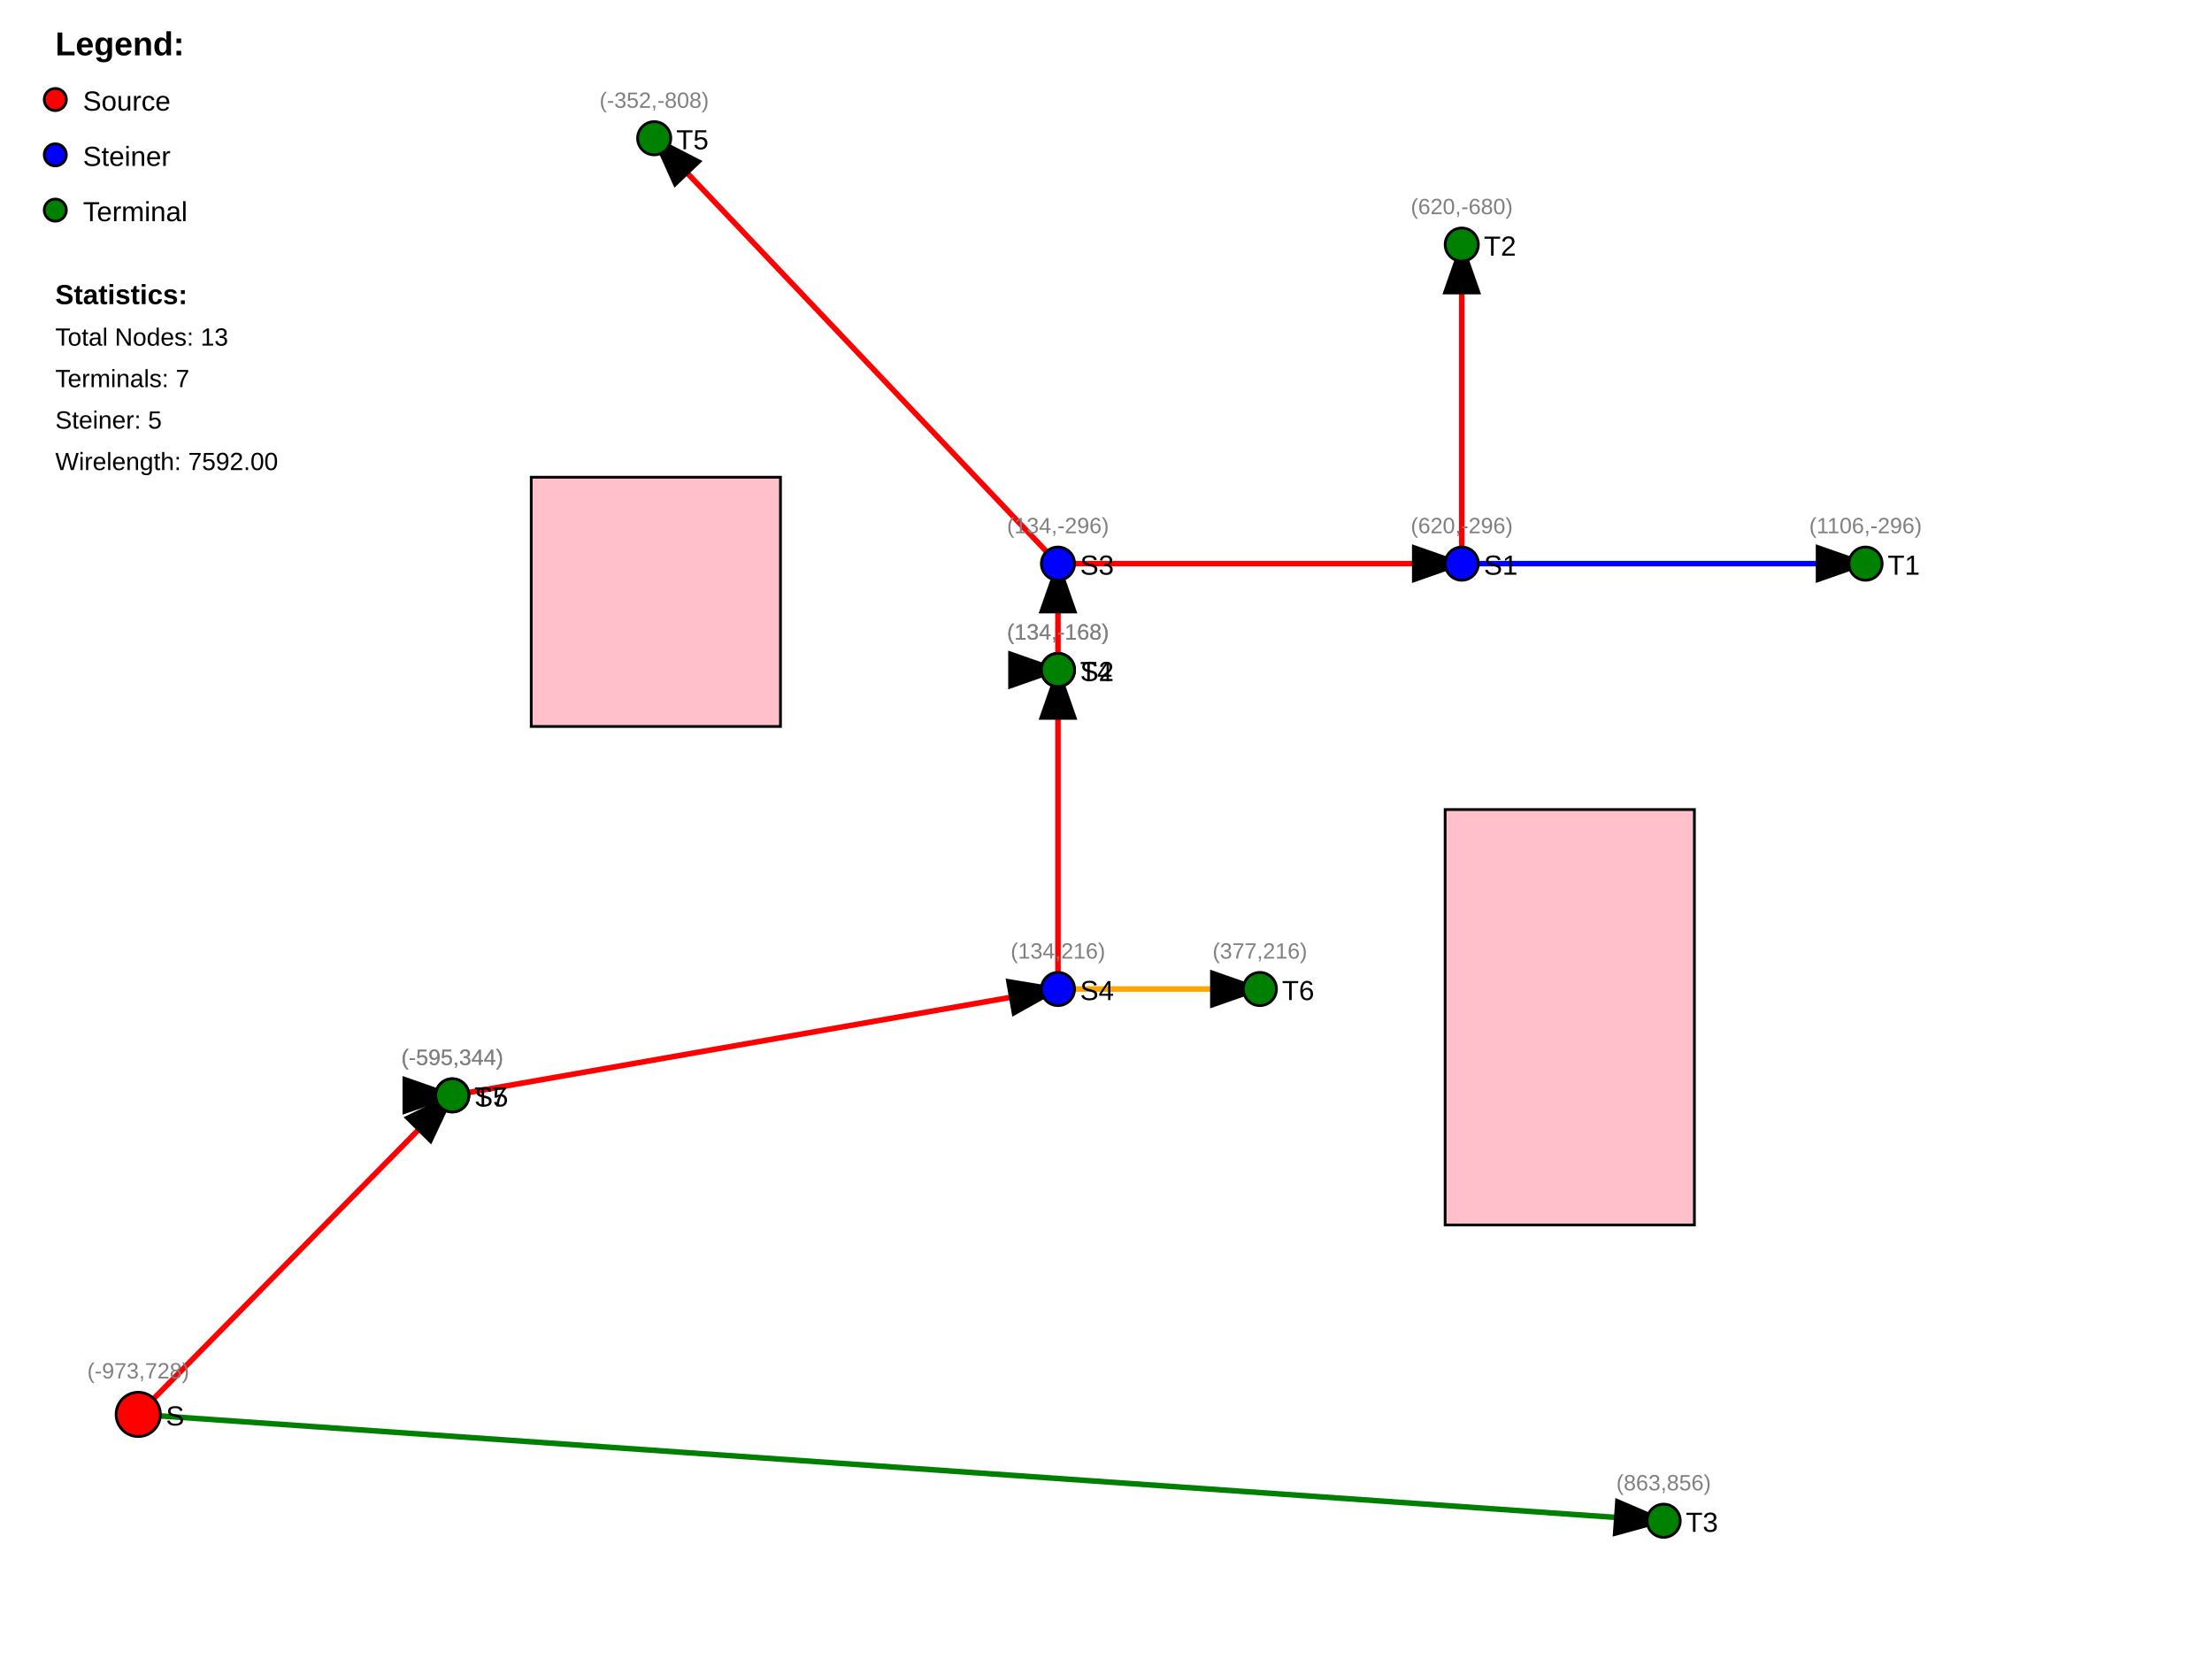
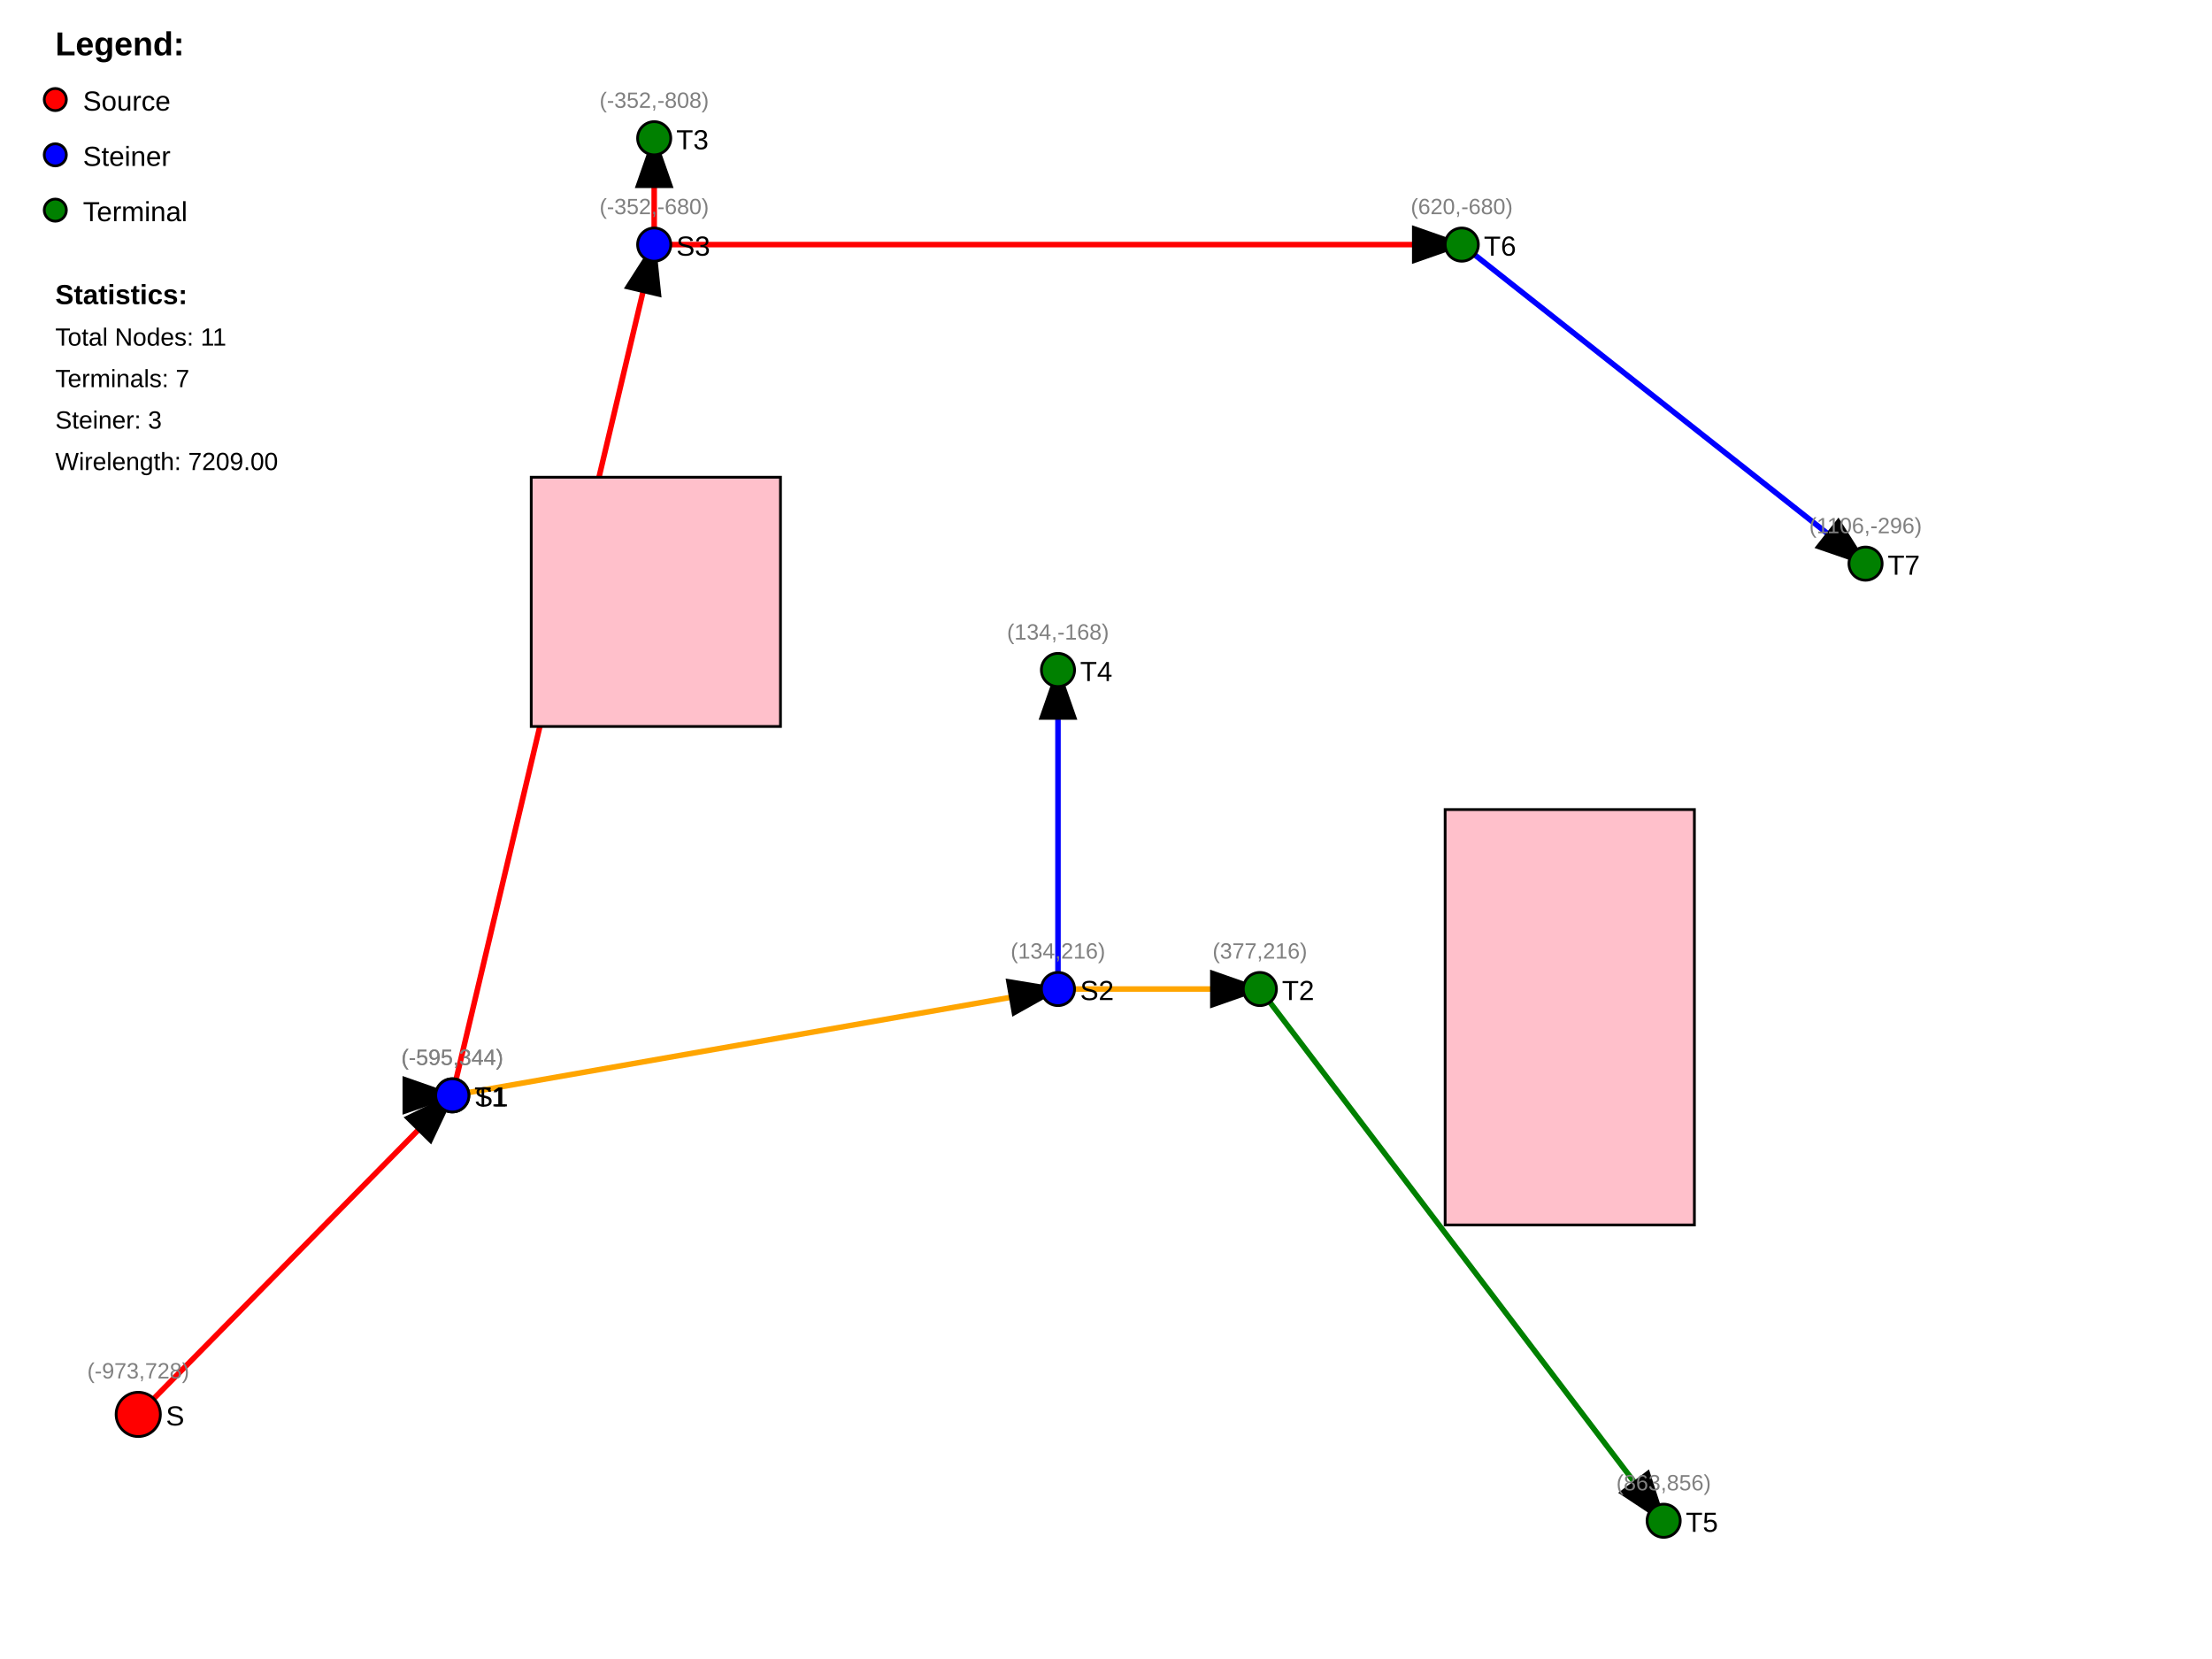
<svg xmlns="http://www.w3.org/2000/svg" width="800" height="600">
  <rect width="100%" height="100%" fill="white" />
  <defs>
    <marker id="arrowhead" markerWidth="10" markerHeight="7" refX="9" refY="3.5" orient="auto">
      <polygon points="0 0, 10 3.5, 0 7" fill="black" />
    </marker>
  </defs>
-   <line x1="50.0" y1="511.538" x2="601.683" y2="550.0" stroke="green" stroke-width="2" marker-end="url(#arrowhead)" />
  <line x1="50.0" y1="511.538" x2="163.582" y2="396.154" stroke="red" stroke-width="2" marker-end="url(#arrowhead)" />
-   <line x1="163.582" y1="396.154" x2="382.632" y2="357.692" stroke="red" stroke-width="2" marker-end="url(#arrowhead)" />
  <line x1="163.582" y1="396.154" x2="163.582" y2="396.154" stroke="orange" stroke-width="2" marker-end="url(#arrowhead)" />
-   <line x1="382.632" y1="357.692" x2="382.632" y2="242.308" stroke="red" stroke-width="2" marker-end="url(#arrowhead)" />
+   <line x1="163.582" y1="396.154" x2="236.599" y2="88.462" stroke="red" stroke-width="2" marker-end="url(#arrowhead)" />
+   <line x1="163.582" y1="396.154" x2="382.632" y2="357.692" stroke="orange" stroke-width="2" marker-end="url(#arrowhead)" />
  <line x1="382.632" y1="357.692" x2="455.649" y2="357.692" stroke="orange" stroke-width="2" marker-end="url(#arrowhead)" />
-   <line x1="382.632" y1="242.308" x2="382.632" y2="242.308" stroke="blue" stroke-width="2" marker-end="url(#arrowhead)" />
-   <line x1="382.632" y1="242.308" x2="382.632" y2="203.846" stroke="red" stroke-width="2" marker-end="url(#arrowhead)" />
-   <line x1="382.632" y1="203.846" x2="528.666" y2="203.846" stroke="red" stroke-width="2" marker-end="url(#arrowhead)" />
-   <line x1="382.632" y1="203.846" x2="236.599" y2="50.0" stroke="red" stroke-width="2" marker-end="url(#arrowhead)" />
-   <line x1="528.666" y1="203.846" x2="674.7" y2="203.846" stroke="blue" stroke-width="2" marker-end="url(#arrowhead)" />
-   <line x1="528.666" y1="203.846" x2="528.666" y2="88.462" stroke="red" stroke-width="2" marker-end="url(#arrowhead)" />
+   <line x1="382.632" y1="357.692" x2="382.632" y2="242.308" stroke="blue" stroke-width="2" marker-end="url(#arrowhead)" />
+   <line x1="455.649" y1="357.692" x2="601.683" y2="550.0" stroke="green" stroke-width="2" marker-end="url(#arrowhead)" />
+   <line x1="236.599" y1="88.462" x2="236.599" y2="50.0" stroke="red" stroke-width="2" marker-end="url(#arrowhead)" />
+   <line x1="236.599" y1="88.462" x2="528.666" y2="88.462" stroke="red" stroke-width="2" marker-end="url(#arrowhead)" />
+   <line x1="528.666" y1="88.462" x2="674.7" y2="203.846" stroke="blue" stroke-width="2" marker-end="url(#arrowhead)" />
  <circle cx="50.0" cy="511.538" r="8" fill="red" stroke="black" stroke-width="1" />
  <text x="60.0" y="515.538" font-family="Arial" font-size="10" fill="black">S</text>
  <text x="50.0" y="498.538" font-family="Arial" font-size="8" fill="gray" text-anchor="middle">(-973,728)</text>
-   <circle cx="674.7" cy="203.846" r="6" fill="green" stroke="black" stroke-width="1" />
-   <text x="682.7" y="207.846" font-family="Arial" font-size="10" fill="black">T1</text>
-   <text x="674.7" y="192.846" font-family="Arial" font-size="8" fill="gray" text-anchor="middle">(1106,-296)</text>
-   <circle cx="528.666" cy="203.846" r="6" fill="blue" stroke="black" stroke-width="1" />
-   <text x="536.666" y="207.846" font-family="Arial" font-size="10" fill="black">S1</text>
-   <text x="528.666" y="192.846" font-family="Arial" font-size="8" fill="gray" text-anchor="middle">(620,-296)</text>
-   <circle cx="528.666" cy="88.462" r="6" fill="green" stroke="black" stroke-width="1" />
-   <text x="536.666" y="92.462" font-family="Arial" font-size="10" fill="black">T2</text>
-   <text x="528.666" y="77.462" font-family="Arial" font-size="8" fill="gray" text-anchor="middle">(620,-680)</text>
-   <circle cx="601.683" cy="550.0" r="6" fill="green" stroke="black" stroke-width="1" />
-   <text x="609.683" y="554.0" font-family="Arial" font-size="10" fill="black">T3</text>
-   <text x="601.683" y="539.0" font-family="Arial" font-size="8" fill="gray" text-anchor="middle">(863,856)</text>
-   <circle cx="382.632" cy="242.308" r="6" fill="blue" stroke="black" stroke-width="1" />
-   <text x="390.632" y="246.308" font-family="Arial" font-size="10" fill="black">S2</text>
-   <text x="382.632" y="231.308" font-family="Arial" font-size="8" fill="gray" text-anchor="middle">(134,-168)</text>
+   <circle cx="163.582" cy="396.154" r="6" fill="green" stroke="black" stroke-width="1" />
+   <text x="171.582" y="400.154" font-family="Arial" font-size="10" fill="black">T1</text>
+   <text x="163.582" y="385.154" font-family="Arial" font-size="8" fill="gray" text-anchor="middle">(-595,344)</text>
+   <circle cx="455.649" cy="357.692" r="6" fill="green" stroke="black" stroke-width="1" />
+   <text x="463.649" y="361.692" font-family="Arial" font-size="10" fill="black">T2</text>
+   <text x="455.649" y="346.692" font-family="Arial" font-size="8" fill="gray" text-anchor="middle">(377,216)</text>
+   <circle cx="163.582" cy="396.154" r="6" fill="blue" stroke="black" stroke-width="1" />
+   <text x="171.582" y="400.154" font-family="Arial" font-size="10" fill="black">S1</text>
+   <text x="163.582" y="385.154" font-family="Arial" font-size="8" fill="gray" text-anchor="middle">(-595,344)</text>
+   <circle cx="236.599" cy="50.0" r="6" fill="green" stroke="black" stroke-width="1" />
+   <text x="244.599" y="54.0" font-family="Arial" font-size="10" fill="black">T3</text>
+   <text x="236.599" y="39.0" font-family="Arial" font-size="8" fill="gray" text-anchor="middle">(-352,-808)</text>
+   <circle cx="382.632" cy="357.692" r="6" fill="blue" stroke="black" stroke-width="1" />
+   <text x="390.632" y="361.692" font-family="Arial" font-size="10" fill="black">S2</text>
+   <text x="382.632" y="346.692" font-family="Arial" font-size="8" fill="gray" text-anchor="middle">(134,216)</text>
  <circle cx="382.632" cy="242.308" r="6" fill="green" stroke="black" stroke-width="1" />
  <text x="390.632" y="246.308" font-family="Arial" font-size="10" fill="black">T4</text>
  <text x="382.632" y="231.308" font-family="Arial" font-size="8" fill="gray" text-anchor="middle">(134,-168)</text>
-   <circle cx="382.632" cy="203.846" r="6" fill="blue" stroke="black" stroke-width="1" />
-   <text x="390.632" y="207.846" font-family="Arial" font-size="10" fill="black">S3</text>
-   <text x="382.632" y="192.846" font-family="Arial" font-size="8" fill="gray" text-anchor="middle">(134,-296)</text>
-   <circle cx="236.599" cy="50.0" r="6" fill="green" stroke="black" stroke-width="1" />
-   <text x="244.599" y="54.0" font-family="Arial" font-size="10" fill="black">T5</text>
-   <text x="236.599" y="39.0" font-family="Arial" font-size="8" fill="gray" text-anchor="middle">(-352,-808)</text>
-   <circle cx="382.632" cy="357.692" r="6" fill="blue" stroke="black" stroke-width="1" />
-   <text x="390.632" y="361.692" font-family="Arial" font-size="10" fill="black">S4</text>
-   <text x="382.632" y="346.692" font-family="Arial" font-size="8" fill="gray" text-anchor="middle">(134,216)</text>
-   <circle cx="455.649" cy="357.692" r="6" fill="green" stroke="black" stroke-width="1" />
-   <text x="463.649" y="361.692" font-family="Arial" font-size="10" fill="black">T6</text>
-   <text x="455.649" y="346.692" font-family="Arial" font-size="8" fill="gray" text-anchor="middle">(377,216)</text>
-   <circle cx="163.582" cy="396.154" r="6" fill="blue" stroke="black" stroke-width="1" />
-   <text x="171.582" y="400.154" font-family="Arial" font-size="10" fill="black">S5</text>
-   <text x="163.582" y="385.154" font-family="Arial" font-size="8" fill="gray" text-anchor="middle">(-595,344)</text>
-   <circle cx="163.582" cy="396.154" r="6" fill="green" stroke="black" stroke-width="1" />
-   <text x="171.582" y="400.154" font-family="Arial" font-size="10" fill="black">T7</text>
-   <text x="163.582" y="385.154" font-family="Arial" font-size="8" fill="gray" text-anchor="middle">(-595,344)</text>
+   <circle cx="601.683" cy="550.0" r="6" fill="green" stroke="black" stroke-width="1" />
+   <text x="609.683" y="554.0" font-family="Arial" font-size="10" fill="black">T5</text>
+   <text x="601.683" y="539.0" font-family="Arial" font-size="8" fill="gray" text-anchor="middle">(863,856)</text>
+   <circle cx="236.599" cy="88.462" r="6" fill="blue" stroke="black" stroke-width="1" />
+   <text x="244.599" y="92.462" font-family="Arial" font-size="10" fill="black">S3</text>
+   <text x="236.599" y="77.462" font-family="Arial" font-size="8" fill="gray" text-anchor="middle">(-352,-680)</text>
+   <circle cx="528.666" cy="88.462" r="6" fill="green" stroke="black" stroke-width="1" />
+   <text x="536.666" y="92.462" font-family="Arial" font-size="10" fill="black">T6</text>
+   <text x="528.666" y="77.462" font-family="Arial" font-size="8" fill="gray" text-anchor="middle">(620,-680)</text>
+   <circle cx="674.7" cy="203.846" r="6" fill="green" stroke="black" stroke-width="1" />
+   <text x="682.7" y="207.846" font-family="Arial" font-size="10" fill="black">T7</text>
+   <text x="674.7" y="192.846" font-family="Arial" font-size="8" fill="gray" text-anchor="middle">(1106,-296)</text>
  <rect x="522.656" y="292.788" width="90.144" height="150.24" fill="pink" stroke="black" stroke-width="1" />
  <rect x="192.127" y="172.596" width="90.144" height="90.144" fill="pink" stroke="black" stroke-width="1" />
  <text x="20" y="20" font-family="Arial" font-size="12" font-weight="bold">Legend:</text>
  <circle cx="20" cy="36" r="4" fill="red" stroke="black" />
  <text x="30" y="40" font-family="Arial" font-size="10">Source</text>
  <circle cx="20" cy="56" r="4" fill="blue" stroke="black" />
  <text x="30" y="60" font-family="Arial" font-size="10">Steiner</text>
  <circle cx="20" cy="76" r="4" fill="green" stroke="black" />
  <text x="30" y="80" font-family="Arial" font-size="10">Terminal</text>
  <text x="20" y="110" font-family="Arial" font-size="10" font-weight="bold">Statistics:</text>
-   <text x="20" y="125" font-family="Arial" font-size="9">Total Nodes: 13</text>
+   <text x="20" y="125" font-family="Arial" font-size="9">Total Nodes: 11</text>
  <text x="20" y="140" font-family="Arial" font-size="9">Terminals: 7</text>
-   <text x="20" y="155" font-family="Arial" font-size="9">Steiner: 5</text>
-   <text x="20" y="170" font-family="Arial" font-size="9">Wirelength: 7592.00</text>
+   <text x="20" y="155" font-family="Arial" font-size="9">Steiner: 3</text>
+   <text x="20" y="170" font-family="Arial" font-size="9">Wirelength: 7209.00</text>
</svg>
